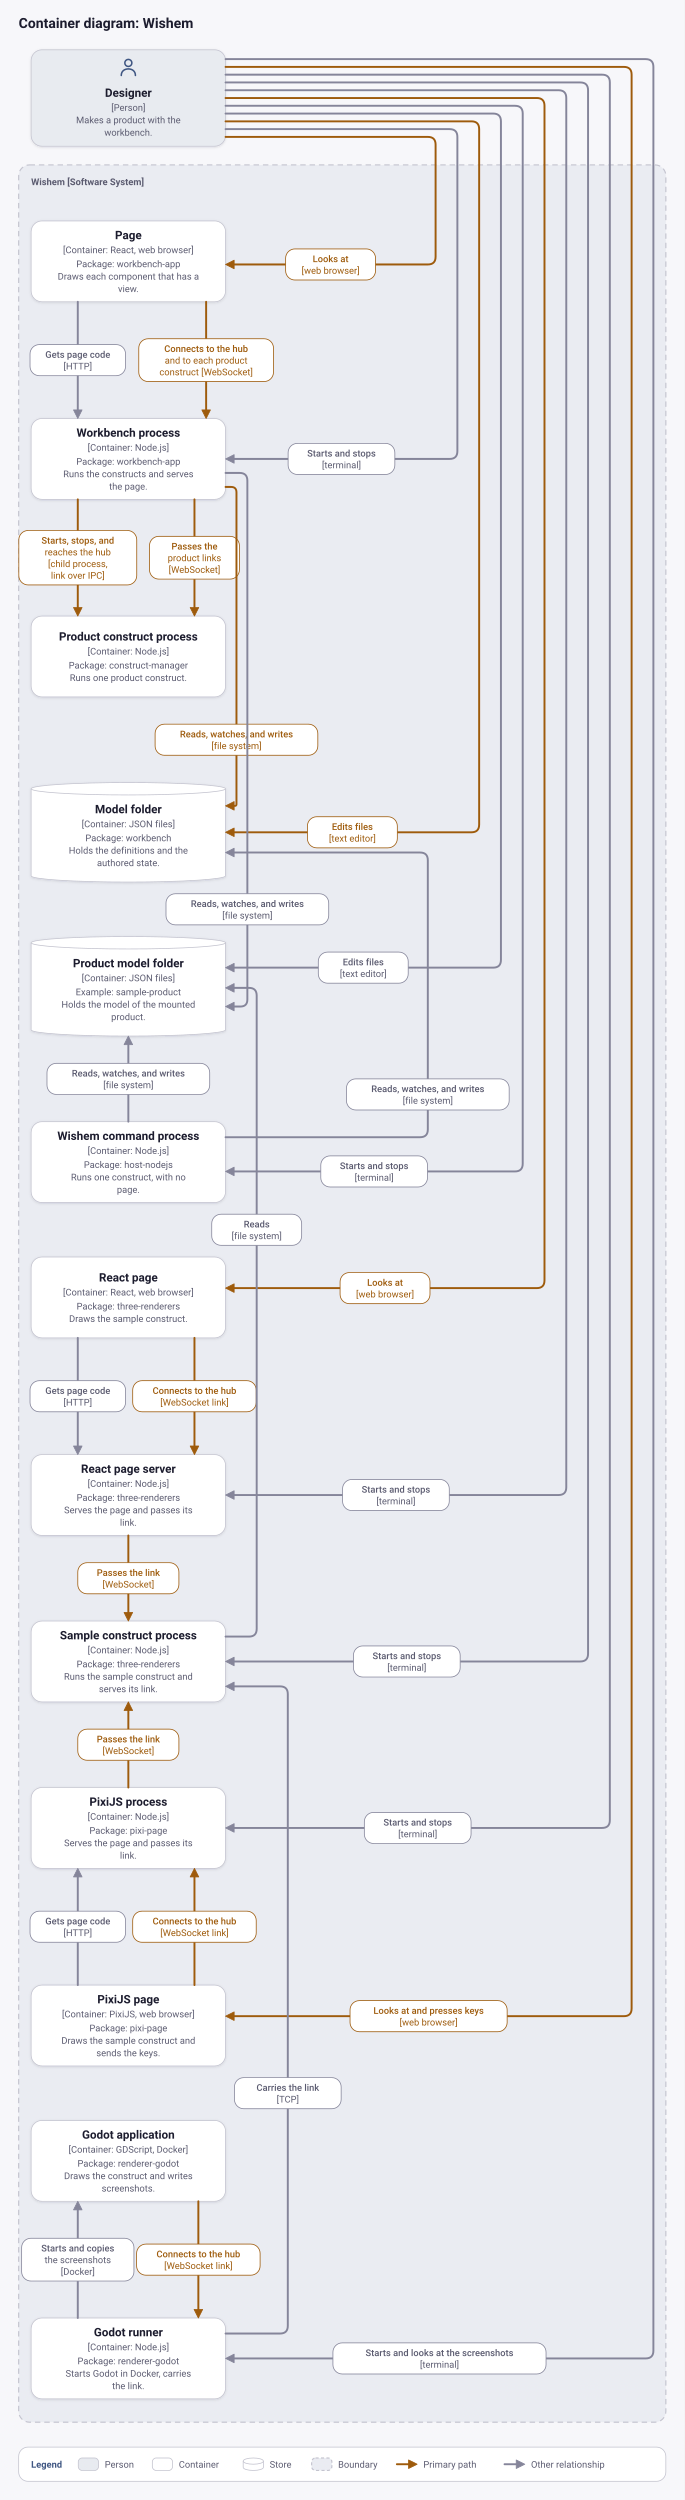
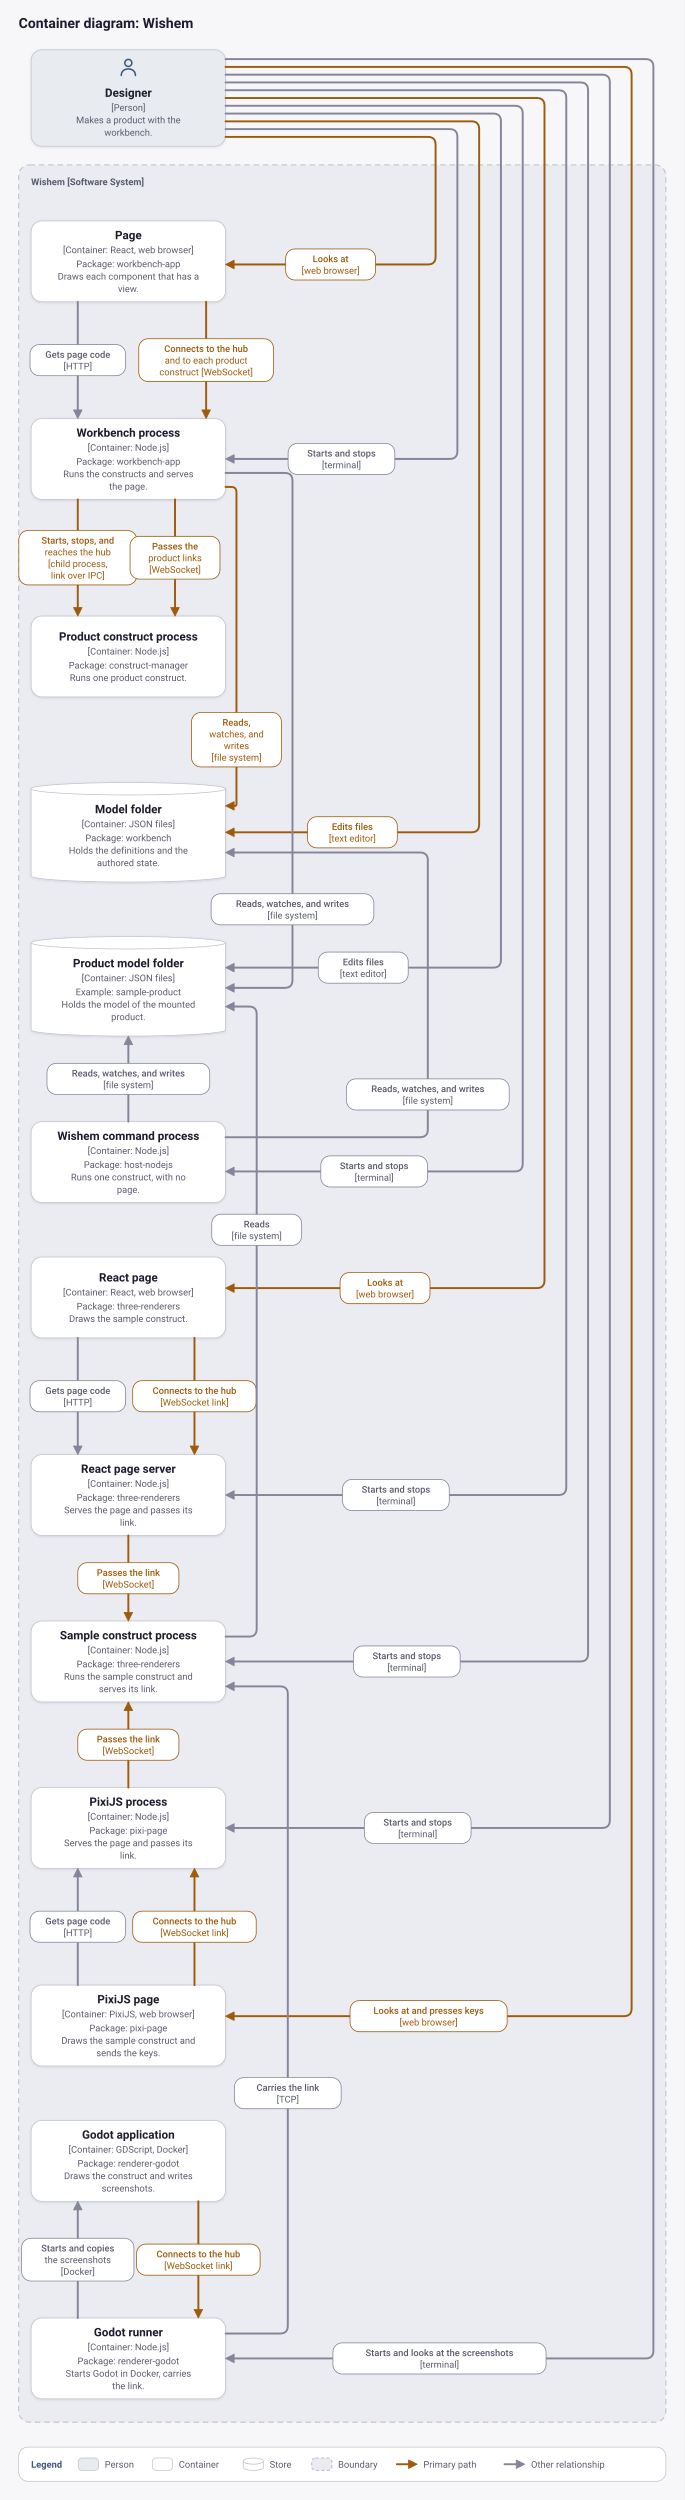
<svg xmlns="http://www.w3.org/2000/svg" viewBox="0 0 880 3214" width="880" height="3214" role="img" aria-labelledby="title desc">
  <defs>
    <filter id="shadow" x="-10%" y="-10%" width="120%" height="130%">
      <feDropShadow dx="0" dy="1" stdDeviation="2" flood-color="#17172a" flood-opacity="0.12" />
    </filter>
  </defs>
  <rect width="880" height="3214" fill="#f7f7fa" />
  <text x="24" y="36" font-family="system-ui, -apple-system, 'Segoe UI', Roboto, 'Helvetica Neue', Arial, sans-serif" font-weight="600" font-size="18" fill="#1c1c2e" text-anchor="start">Container diagram: Wishem</text>
  <rect x="24" y="212" width="832" height="2902" rx="14" fill="#eaecf2" stroke="#c4c4cf" stroke-width="1.5" stroke-dasharray="7 5" />
  <text x="40" y="238" font-family="system-ui, -apple-system, 'Segoe UI', Roboto, 'Helvetica Neue', Arial, sans-serif" font-weight="600" font-size="12" fill="#5b5b70" text-anchor="start">Wishem [Software System]</text>
  <rect x="40" y="64" width="250" height="124" rx="14" fill="#e8ebf0" stroke="#c4c4cf" filter="url(#shadow)" />
  <g transform="translate(151 72.5) scale(0.7)" fill="none" stroke="#3f5682" stroke-width="2.86" stroke-linecap="round" stroke-linejoin="round">
    <circle cx="20" cy="12" r="6.5" />
    <path d="M7 35c0-8 6-12 13-12s13 4 13 12" />
  </g>
  <text x="165" y="124.5" font-family="system-ui, -apple-system, 'Segoe UI', Roboto, 'Helvetica Neue', Arial, sans-serif" font-weight="600" font-size="15" fill="#1c1c2e" text-anchor="middle">Designer</text>
  <text x="165" y="142.5" font-family="system-ui, -apple-system, 'Segoe UI', Roboto, 'Helvetica Neue', Arial, sans-serif" font-weight="400" font-size="12" fill="#5b5b70" text-anchor="middle">[Person]</text>
  <text x="165" y="158.5" font-family="system-ui, -apple-system, 'Segoe UI', Roboto, 'Helvetica Neue', Arial, sans-serif" font-weight="400" font-size="12" fill="#5b5b70" text-anchor="middle">Makes a product with the</text>
  <text x="165" y="174.5" font-family="system-ui, -apple-system, 'Segoe UI', Roboto, 'Helvetica Neue', Arial, sans-serif" font-weight="400" font-size="12" fill="#5b5b70" text-anchor="middle">workbench.</text>
  <rect x="40" y="284" width="250" height="104" rx="14" fill="#ffffff" stroke="#c4c4cf" filter="url(#shadow)" />
  <text x="165" y="307.5" font-family="system-ui, -apple-system, 'Segoe UI', Roboto, 'Helvetica Neue', Arial, sans-serif" font-weight="600" font-size="15" fill="#1c1c2e" text-anchor="middle">Page</text>
  <text x="165" y="325.5" font-family="system-ui, -apple-system, 'Segoe UI', Roboto, 'Helvetica Neue', Arial, sans-serif" font-weight="400" font-size="12" fill="#5b5b70" text-anchor="middle">[Container: React, web browser]</text>
  <text x="165" y="343.5" font-family="system-ui, -apple-system, 'Segoe UI', Roboto, 'Helvetica Neue', Arial, sans-serif" font-weight="400" font-size="12" fill="#5b5b70" text-anchor="middle">Package: workbench-app</text>
  <text x="165" y="359.5" font-family="system-ui, -apple-system, 'Segoe UI', Roboto, 'Helvetica Neue', Arial, sans-serif" font-weight="400" font-size="12" fill="#5b5b70" text-anchor="middle">Draws each component that has a</text>
  <text x="165" y="375.5" font-family="system-ui, -apple-system, 'Segoe UI', Roboto, 'Helvetica Neue', Arial, sans-serif" font-weight="400" font-size="12" fill="#5b5b70" text-anchor="middle">view.</text>
  <rect x="40" y="538" width="250" height="104" rx="14" fill="#ffffff" stroke="#c4c4cf" filter="url(#shadow)" />
  <text x="165" y="561.5" font-family="system-ui, -apple-system, 'Segoe UI', Roboto, 'Helvetica Neue', Arial, sans-serif" font-weight="600" font-size="15" fill="#1c1c2e" text-anchor="middle">Workbench process</text>
  <text x="165" y="579.5" font-family="system-ui, -apple-system, 'Segoe UI', Roboto, 'Helvetica Neue', Arial, sans-serif" font-weight="400" font-size="12" fill="#5b5b70" text-anchor="middle">[Container: Node.js]</text>
  <text x="165" y="597.5" font-family="system-ui, -apple-system, 'Segoe UI', Roboto, 'Helvetica Neue', Arial, sans-serif" font-weight="400" font-size="12" fill="#5b5b70" text-anchor="middle">Package: workbench-app</text>
  <text x="165" y="613.5" font-family="system-ui, -apple-system, 'Segoe UI', Roboto, 'Helvetica Neue', Arial, sans-serif" font-weight="400" font-size="12" fill="#5b5b70" text-anchor="middle">Runs the constructs and serves</text>
  <text x="165" y="629.5" font-family="system-ui, -apple-system, 'Segoe UI', Roboto, 'Helvetica Neue', Arial, sans-serif" font-weight="400" font-size="12" fill="#5b5b70" text-anchor="middle">the page.</text>
  <rect x="40" y="792" width="250" height="104" rx="14" fill="#ffffff" stroke="#c4c4cf" filter="url(#shadow)" />
  <text x="165" y="823.5" font-family="system-ui, -apple-system, 'Segoe UI', Roboto, 'Helvetica Neue', Arial, sans-serif" font-weight="600" font-size="15" fill="#1c1c2e" text-anchor="middle">Product construct process</text>
  <text x="165" y="841.5" font-family="system-ui, -apple-system, 'Segoe UI', Roboto, 'Helvetica Neue', Arial, sans-serif" font-weight="400" font-size="12" fill="#5b5b70" text-anchor="middle">[Container: Node.js]</text>
  <text x="165" y="859.5" font-family="system-ui, -apple-system, 'Segoe UI', Roboto, 'Helvetica Neue', Arial, sans-serif" font-weight="400" font-size="12" fill="#5b5b70" text-anchor="middle">Package: construct-manager</text>
  <text x="165" y="875.5" font-family="system-ui, -apple-system, 'Segoe UI', Roboto, 'Helvetica Neue', Arial, sans-serif" font-weight="400" font-size="12" fill="#5b5b70" text-anchor="middle">Runs one product construct.</text>
  <path d="M40 1014 a125 8 0 0 1 250 0 v112 a125 8 0 0 1 -250 0 z" fill="#ffffff" stroke="#c4c4cf" filter="url(#shadow)" />
  <path d="M40 1014 a125 8 0 0 0 250 0" fill="none" stroke="#c4c4cf" />
  <text x="165" y="1045.5" font-family="system-ui, -apple-system, 'Segoe UI', Roboto, 'Helvetica Neue', Arial, sans-serif" font-weight="600" font-size="15" fill="#1c1c2e" text-anchor="middle">Model folder</text>
  <text x="165" y="1063.5" font-family="system-ui, -apple-system, 'Segoe UI', Roboto, 'Helvetica Neue', Arial, sans-serif" font-weight="400" font-size="12" fill="#5b5b70" text-anchor="middle">[Container: JSON files]</text>
  <text x="165" y="1081.5" font-family="system-ui, -apple-system, 'Segoe UI', Roboto, 'Helvetica Neue', Arial, sans-serif" font-weight="400" font-size="12" fill="#5b5b70" text-anchor="middle">Package: workbench</text>
  <text x="165" y="1097.5" font-family="system-ui, -apple-system, 'Segoe UI', Roboto, 'Helvetica Neue', Arial, sans-serif" font-weight="400" font-size="12" fill="#5b5b70" text-anchor="middle">Holds the definitions and the</text>
  <text x="165" y="1113.5" font-family="system-ui, -apple-system, 'Segoe UI', Roboto, 'Helvetica Neue', Arial, sans-serif" font-weight="400" font-size="12" fill="#5b5b70" text-anchor="middle">authored state.</text>
  <path d="M40 1212 a125 8 0 0 1 250 0 v112 a125 8 0 0 1 -250 0 z" fill="#ffffff" stroke="#c4c4cf" filter="url(#shadow)" />
  <path d="M40 1212 a125 8 0 0 0 250 0" fill="none" stroke="#c4c4cf" />
  <text x="165" y="1243.5" font-family="system-ui, -apple-system, 'Segoe UI', Roboto, 'Helvetica Neue', Arial, sans-serif" font-weight="600" font-size="15" fill="#1c1c2e" text-anchor="middle">Product model folder</text>
  <text x="165" y="1261.5" font-family="system-ui, -apple-system, 'Segoe UI', Roboto, 'Helvetica Neue', Arial, sans-serif" font-weight="400" font-size="12" fill="#5b5b70" text-anchor="middle">[Container: JSON files]</text>
  <text x="165" y="1279.5" font-family="system-ui, -apple-system, 'Segoe UI', Roboto, 'Helvetica Neue', Arial, sans-serif" font-weight="400" font-size="12" fill="#5b5b70" text-anchor="middle">Example: sample-product</text>
  <text x="165" y="1295.5" font-family="system-ui, -apple-system, 'Segoe UI', Roboto, 'Helvetica Neue', Arial, sans-serif" font-weight="400" font-size="12" fill="#5b5b70" text-anchor="middle">Holds the model of the mounted</text>
  <text x="165" y="1311.5" font-family="system-ui, -apple-system, 'Segoe UI', Roboto, 'Helvetica Neue', Arial, sans-serif" font-weight="400" font-size="12" fill="#5b5b70" text-anchor="middle">product.</text>
  <rect x="40" y="1442" width="250" height="104" rx="14" fill="#ffffff" stroke="#c4c4cf" filter="url(#shadow)" />
  <text x="165" y="1465.5" font-family="system-ui, -apple-system, 'Segoe UI', Roboto, 'Helvetica Neue', Arial, sans-serif" font-weight="600" font-size="15" fill="#1c1c2e" text-anchor="middle">Wishem command process</text>
  <text x="165" y="1483.5" font-family="system-ui, -apple-system, 'Segoe UI', Roboto, 'Helvetica Neue', Arial, sans-serif" font-weight="400" font-size="12" fill="#5b5b70" text-anchor="middle">[Container: Node.js]</text>
  <text x="165" y="1501.5" font-family="system-ui, -apple-system, 'Segoe UI', Roboto, 'Helvetica Neue', Arial, sans-serif" font-weight="400" font-size="12" fill="#5b5b70" text-anchor="middle">Package: host-nodejs</text>
  <text x="165" y="1517.5" font-family="system-ui, -apple-system, 'Segoe UI', Roboto, 'Helvetica Neue', Arial, sans-serif" font-weight="400" font-size="12" fill="#5b5b70" text-anchor="middle">Runs one construct, with no</text>
  <text x="165" y="1533.5" font-family="system-ui, -apple-system, 'Segoe UI', Roboto, 'Helvetica Neue', Arial, sans-serif" font-weight="400" font-size="12" fill="#5b5b70" text-anchor="middle">page.</text>
  <rect x="40" y="1616" width="250" height="104" rx="14" fill="#ffffff" stroke="#c4c4cf" filter="url(#shadow)" />
  <text x="165" y="1647.5" font-family="system-ui, -apple-system, 'Segoe UI', Roboto, 'Helvetica Neue', Arial, sans-serif" font-weight="600" font-size="15" fill="#1c1c2e" text-anchor="middle">React page</text>
  <text x="165" y="1665.5" font-family="system-ui, -apple-system, 'Segoe UI', Roboto, 'Helvetica Neue', Arial, sans-serif" font-weight="400" font-size="12" fill="#5b5b70" text-anchor="middle">[Container: React, web browser]</text>
  <text x="165" y="1683.5" font-family="system-ui, -apple-system, 'Segoe UI', Roboto, 'Helvetica Neue', Arial, sans-serif" font-weight="400" font-size="12" fill="#5b5b70" text-anchor="middle">Package: three-renderers</text>
  <text x="165" y="1699.5" font-family="system-ui, -apple-system, 'Segoe UI', Roboto, 'Helvetica Neue', Arial, sans-serif" font-weight="400" font-size="12" fill="#5b5b70" text-anchor="middle">Draws the sample construct.</text>
  <rect x="40" y="1870" width="250" height="104" rx="14" fill="#ffffff" stroke="#c4c4cf" filter="url(#shadow)" />
  <text x="165" y="1893.5" font-family="system-ui, -apple-system, 'Segoe UI', Roboto, 'Helvetica Neue', Arial, sans-serif" font-weight="600" font-size="15" fill="#1c1c2e" text-anchor="middle">React page server</text>
  <text x="165" y="1911.5" font-family="system-ui, -apple-system, 'Segoe UI', Roboto, 'Helvetica Neue', Arial, sans-serif" font-weight="400" font-size="12" fill="#5b5b70" text-anchor="middle">[Container: Node.js]</text>
  <text x="165" y="1929.5" font-family="system-ui, -apple-system, 'Segoe UI', Roboto, 'Helvetica Neue', Arial, sans-serif" font-weight="400" font-size="12" fill="#5b5b70" text-anchor="middle">Package: three-renderers</text>
  <text x="165" y="1945.5" font-family="system-ui, -apple-system, 'Segoe UI', Roboto, 'Helvetica Neue', Arial, sans-serif" font-weight="400" font-size="12" fill="#5b5b70" text-anchor="middle">Serves the page and passes its</text>
  <text x="165" y="1961.5" font-family="system-ui, -apple-system, 'Segoe UI', Roboto, 'Helvetica Neue', Arial, sans-serif" font-weight="400" font-size="12" fill="#5b5b70" text-anchor="middle">link.</text>
  <rect x="40" y="2084" width="250" height="104" rx="14" fill="#ffffff" stroke="#c4c4cf" filter="url(#shadow)" />
  <text x="165" y="2107.5" font-family="system-ui, -apple-system, 'Segoe UI', Roboto, 'Helvetica Neue', Arial, sans-serif" font-weight="600" font-size="15" fill="#1c1c2e" text-anchor="middle">Sample construct process</text>
  <text x="165" y="2125.5" font-family="system-ui, -apple-system, 'Segoe UI', Roboto, 'Helvetica Neue', Arial, sans-serif" font-weight="400" font-size="12" fill="#5b5b70" text-anchor="middle">[Container: Node.js]</text>
  <text x="165" y="2143.5" font-family="system-ui, -apple-system, 'Segoe UI', Roboto, 'Helvetica Neue', Arial, sans-serif" font-weight="400" font-size="12" fill="#5b5b70" text-anchor="middle">Package: three-renderers</text>
  <text x="165" y="2159.5" font-family="system-ui, -apple-system, 'Segoe UI', Roboto, 'Helvetica Neue', Arial, sans-serif" font-weight="400" font-size="12" fill="#5b5b70" text-anchor="middle">Runs the sample construct and</text>
  <text x="165" y="2175.5" font-family="system-ui, -apple-system, 'Segoe UI', Roboto, 'Helvetica Neue', Arial, sans-serif" font-weight="400" font-size="12" fill="#5b5b70" text-anchor="middle">serves its link.</text>
  <rect x="40" y="2298" width="250" height="104" rx="14" fill="#ffffff" stroke="#c4c4cf" filter="url(#shadow)" />
  <text x="165" y="2321.5" font-family="system-ui, -apple-system, 'Segoe UI', Roboto, 'Helvetica Neue', Arial, sans-serif" font-weight="600" font-size="15" fill="#1c1c2e" text-anchor="middle">PixiJS process</text>
  <text x="165" y="2339.5" font-family="system-ui, -apple-system, 'Segoe UI', Roboto, 'Helvetica Neue', Arial, sans-serif" font-weight="400" font-size="12" fill="#5b5b70" text-anchor="middle">[Container: Node.js]</text>
  <text x="165" y="2357.5" font-family="system-ui, -apple-system, 'Segoe UI', Roboto, 'Helvetica Neue', Arial, sans-serif" font-weight="400" font-size="12" fill="#5b5b70" text-anchor="middle">Package: pixi-page</text>
  <text x="165" y="2373.5" font-family="system-ui, -apple-system, 'Segoe UI', Roboto, 'Helvetica Neue', Arial, sans-serif" font-weight="400" font-size="12" fill="#5b5b70" text-anchor="middle">Serves the page and passes its</text>
  <text x="165" y="2389.5" font-family="system-ui, -apple-system, 'Segoe UI', Roboto, 'Helvetica Neue', Arial, sans-serif" font-weight="400" font-size="12" fill="#5b5b70" text-anchor="middle">link.</text>
  <rect x="40" y="2552" width="250" height="104" rx="14" fill="#ffffff" stroke="#c4c4cf" filter="url(#shadow)" />
  <text x="165" y="2575.5" font-family="system-ui, -apple-system, 'Segoe UI', Roboto, 'Helvetica Neue', Arial, sans-serif" font-weight="600" font-size="15" fill="#1c1c2e" text-anchor="middle">PixiJS page</text>
  <text x="165" y="2593.5" font-family="system-ui, -apple-system, 'Segoe UI', Roboto, 'Helvetica Neue', Arial, sans-serif" font-weight="400" font-size="12" fill="#5b5b70" text-anchor="middle">[Container: PixiJS, web browser]</text>
  <text x="165" y="2611.5" font-family="system-ui, -apple-system, 'Segoe UI', Roboto, 'Helvetica Neue', Arial, sans-serif" font-weight="400" font-size="12" fill="#5b5b70" text-anchor="middle">Package: pixi-page</text>
  <text x="165" y="2627.5" font-family="system-ui, -apple-system, 'Segoe UI', Roboto, 'Helvetica Neue', Arial, sans-serif" font-weight="400" font-size="12" fill="#5b5b70" text-anchor="middle">Draws the sample construct and</text>
  <text x="165" y="2643.5" font-family="system-ui, -apple-system, 'Segoe UI', Roboto, 'Helvetica Neue', Arial, sans-serif" font-weight="400" font-size="12" fill="#5b5b70" text-anchor="middle">sends the keys.</text>
  <rect x="40" y="2726" width="250" height="104" rx="14" fill="#ffffff" stroke="#c4c4cf" filter="url(#shadow)" />
  <text x="165" y="2749.5" font-family="system-ui, -apple-system, 'Segoe UI', Roboto, 'Helvetica Neue', Arial, sans-serif" font-weight="600" font-size="15" fill="#1c1c2e" text-anchor="middle">Godot application</text>
  <text x="165" y="2767.5" font-family="system-ui, -apple-system, 'Segoe UI', Roboto, 'Helvetica Neue', Arial, sans-serif" font-weight="400" font-size="12" fill="#5b5b70" text-anchor="middle">[Container: GDScript, Docker]</text>
  <text x="165" y="2785.5" font-family="system-ui, -apple-system, 'Segoe UI', Roboto, 'Helvetica Neue', Arial, sans-serif" font-weight="400" font-size="12" fill="#5b5b70" text-anchor="middle">Package: renderer-godot</text>
  <text x="165" y="2801.5" font-family="system-ui, -apple-system, 'Segoe UI', Roboto, 'Helvetica Neue', Arial, sans-serif" font-weight="400" font-size="12" fill="#5b5b70" text-anchor="middle">Draws the construct and writes</text>
  <text x="165" y="2817.5" font-family="system-ui, -apple-system, 'Segoe UI', Roboto, 'Helvetica Neue', Arial, sans-serif" font-weight="400" font-size="12" fill="#5b5b70" text-anchor="middle">screenshots.</text>
  <rect x="40" y="2980" width="250" height="104" rx="14" fill="#ffffff" stroke="#c4c4cf" filter="url(#shadow)" />
  <text x="165" y="3003.5" font-family="system-ui, -apple-system, 'Segoe UI', Roboto, 'Helvetica Neue', Arial, sans-serif" font-weight="600" font-size="15" fill="#1c1c2e" text-anchor="middle">Godot runner</text>
  <text x="165" y="3021.5" font-family="system-ui, -apple-system, 'Segoe UI', Roboto, 'Helvetica Neue', Arial, sans-serif" font-weight="400" font-size="12" fill="#5b5b70" text-anchor="middle">[Container: Node.js]</text>
  <text x="165" y="3039.5" font-family="system-ui, -apple-system, 'Segoe UI', Roboto, 'Helvetica Neue', Arial, sans-serif" font-weight="400" font-size="12" fill="#5b5b70" text-anchor="middle">Package: renderer-godot</text>
  <text x="165" y="3055.5" font-family="system-ui, -apple-system, 'Segoe UI', Roboto, 'Helvetica Neue', Arial, sans-serif" font-weight="400" font-size="12" fill="#5b5b70" text-anchor="middle">Starts Godot in Docker, carries</text>
  <text x="165" y="3071.5" font-family="system-ui, -apple-system, 'Segoe UI', Roboto, 'Helvetica Neue', Arial, sans-serif" font-weight="400" font-size="12" fill="#5b5b70" text-anchor="middle">the link.</text>
  <path d="M290 176 L550 176 Q560 176 560 186 L560 330 Q560 340 550 340 L300 340" fill="none" stroke="#9e5b0c" stroke-width="2.5" stroke-linecap="round" stroke-linejoin="round" />
  <polygon points="290,340 301,334.5 301,345.5" fill="#9e5b0c" stroke="#9e5b0c" stroke-width="1" stroke-linejoin="round" />
  <rect x="367.2" y="320" width="115.6" height="40" rx="12" fill="#ffffff" stroke="#9e5b0c" />
  <text x="425" y="337" font-family="system-ui, -apple-system, 'Segoe UI', Roboto, 'Helvetica Neue', Arial, sans-serif" font-weight="500" font-size="12" fill="#9e5b0c" text-anchor="middle">Looks at</text>
  <text x="425" y="352" font-family="system-ui, -apple-system, 'Segoe UI', Roboto, 'Helvetica Neue', Arial, sans-serif" font-weight="400" font-size="12" fill="#9e5b0c" text-anchor="middle">[web browser]</text>
  <path d="M290 166 L578 166 Q588 166 588 176 L588 580 Q588 590 578 590 L300 590" fill="none" stroke="#85859a" stroke-width="2.5" stroke-linecap="round" stroke-linejoin="round" />
  <polygon points="290,590 301,584.5 301,595.5" fill="#85859a" stroke="#85859a" stroke-width="1" stroke-linejoin="round" />
  <rect x="370.4" y="570" width="137.2" height="40" rx="12" fill="#ffffff" stroke="#85859a" />
  <text x="439" y="587" font-family="system-ui, -apple-system, 'Segoe UI', Roboto, 'Helvetica Neue', Arial, sans-serif" font-weight="500" font-size="12" fill="#5b5b70" text-anchor="middle">Starts and stops</text>
  <text x="439" y="602" font-family="system-ui, -apple-system, 'Segoe UI', Roboto, 'Helvetica Neue', Arial, sans-serif" font-weight="400" font-size="12" fill="#5b5b70" text-anchor="middle">[terminal]</text>
  <path d="M290 156 L606 156 Q616 156 616 166 L616 1060 Q616 1070 606 1070 L300 1070" fill="none" stroke="#9e5b0c" stroke-width="2.5" stroke-linecap="round" stroke-linejoin="round" />
  <polygon points="290,1070 301,1064.5 301,1075.5" fill="#9e5b0c" stroke="#9e5b0c" stroke-width="1" stroke-linejoin="round" />
  <rect x="395.2" y="1050" width="115.6" height="40" rx="12" fill="#ffffff" stroke="#9e5b0c" />
  <text x="453" y="1067" font-family="system-ui, -apple-system, 'Segoe UI', Roboto, 'Helvetica Neue', Arial, sans-serif" font-weight="500" font-size="12" fill="#9e5b0c" text-anchor="middle">Edits files</text>
  <text x="453" y="1082" font-family="system-ui, -apple-system, 'Segoe UI', Roboto, 'Helvetica Neue', Arial, sans-serif" font-weight="400" font-size="12" fill="#9e5b0c" text-anchor="middle">[text editor]</text>
  <path d="M290 146 L634 146 Q644 146 644 156 L644 1234 Q644 1244 634 1244 L300 1244" fill="none" stroke="#85859a" stroke-width="2.5" stroke-linecap="round" stroke-linejoin="round" />
  <polygon points="290,1244 301,1238.5 301,1249.5" fill="#85859a" stroke="#85859a" stroke-width="1" stroke-linejoin="round" />
  <rect x="409.2" y="1224" width="115.6" height="40" rx="12" fill="#ffffff" stroke="#85859a" />
  <text x="467" y="1241" font-family="system-ui, -apple-system, 'Segoe UI', Roboto, 'Helvetica Neue', Arial, sans-serif" font-weight="500" font-size="12" fill="#5b5b70" text-anchor="middle">Edits files</text>
  <text x="467" y="1256" font-family="system-ui, -apple-system, 'Segoe UI', Roboto, 'Helvetica Neue', Arial, sans-serif" font-weight="400" font-size="12" fill="#5b5b70" text-anchor="middle">[text editor]</text>
  <path d="M290 136 L662 136 Q672 136 672 146 L672 1496 Q672 1506 662 1506 L300 1506" fill="none" stroke="#85859a" stroke-width="2.5" stroke-linecap="round" stroke-linejoin="round" />
  <polygon points="290,1506 301,1500.5 301,1511.5" fill="#85859a" stroke="#85859a" stroke-width="1" stroke-linejoin="round" />
  <rect x="412.4" y="1486" width="137.2" height="40" rx="12" fill="#ffffff" stroke="#85859a" />
  <text x="481" y="1503" font-family="system-ui, -apple-system, 'Segoe UI', Roboto, 'Helvetica Neue', Arial, sans-serif" font-weight="500" font-size="12" fill="#5b5b70" text-anchor="middle">Starts and stops</text>
  <text x="481" y="1518" font-family="system-ui, -apple-system, 'Segoe UI', Roboto, 'Helvetica Neue', Arial, sans-serif" font-weight="400" font-size="12" fill="#5b5b70" text-anchor="middle">[terminal]</text>
  <path d="M290 126 L690 126 Q700 126 700 136 L700 1646 Q700 1656 690 1656 L300 1656" fill="none" stroke="#9e5b0c" stroke-width="2.5" stroke-linecap="round" stroke-linejoin="round" />
  <polygon points="290,1656 301,1650.5 301,1661.5" fill="#9e5b0c" stroke="#9e5b0c" stroke-width="1" stroke-linejoin="round" />
  <rect x="437.2" y="1636" width="115.6" height="40" rx="12" fill="#ffffff" stroke="#9e5b0c" />
  <text x="495" y="1653" font-family="system-ui, -apple-system, 'Segoe UI', Roboto, 'Helvetica Neue', Arial, sans-serif" font-weight="500" font-size="12" fill="#9e5b0c" text-anchor="middle">Looks at</text>
  <text x="495" y="1668" font-family="system-ui, -apple-system, 'Segoe UI', Roboto, 'Helvetica Neue', Arial, sans-serif" font-weight="400" font-size="12" fill="#9e5b0c" text-anchor="middle">[web browser]</text>
  <path d="M290 116 L718 116 Q728 116 728 126 L728 1912 Q728 1922 718 1922 L300 1922" fill="none" stroke="#85859a" stroke-width="2.5" stroke-linecap="round" stroke-linejoin="round" />
  <polygon points="290,1922 301,1916.5 301,1927.5" fill="#85859a" stroke="#85859a" stroke-width="1" stroke-linejoin="round" />
  <rect x="440.4" y="1902" width="137.2" height="40" rx="12" fill="#ffffff" stroke="#85859a" />
  <text x="509" y="1919" font-family="system-ui, -apple-system, 'Segoe UI', Roboto, 'Helvetica Neue', Arial, sans-serif" font-weight="500" font-size="12" fill="#5b5b70" text-anchor="middle">Starts and stops</text>
  <text x="509" y="1934" font-family="system-ui, -apple-system, 'Segoe UI', Roboto, 'Helvetica Neue', Arial, sans-serif" font-weight="400" font-size="12" fill="#5b5b70" text-anchor="middle">[terminal]</text>
  <path d="M290 106 L746 106 Q756 106 756 116 L756 2126 Q756 2136 746 2136 L300 2136" fill="none" stroke="#85859a" stroke-width="2.5" stroke-linecap="round" stroke-linejoin="round" />
  <polygon points="290,2136 301,2130.5 301,2141.5" fill="#85859a" stroke="#85859a" stroke-width="1" stroke-linejoin="round" />
  <rect x="454.4" y="2116" width="137.2" height="40" rx="12" fill="#ffffff" stroke="#85859a" />
  <text x="523" y="2133" font-family="system-ui, -apple-system, 'Segoe UI', Roboto, 'Helvetica Neue', Arial, sans-serif" font-weight="500" font-size="12" fill="#5b5b70" text-anchor="middle">Starts and stops</text>
  <text x="523" y="2148" font-family="system-ui, -apple-system, 'Segoe UI', Roboto, 'Helvetica Neue', Arial, sans-serif" font-weight="400" font-size="12" fill="#5b5b70" text-anchor="middle">[terminal]</text>
  <path d="M290 96 L774 96 Q784 96 784 106 L784 2340 Q784 2350 774 2350 L300 2350" fill="none" stroke="#85859a" stroke-width="2.5" stroke-linecap="round" stroke-linejoin="round" />
  <polygon points="290,2350 301,2344.5 301,2355.5" fill="#85859a" stroke="#85859a" stroke-width="1" stroke-linejoin="round" />
  <rect x="468.4" y="2330" width="137.2" height="40" rx="12" fill="#ffffff" stroke="#85859a" />
  <text x="537" y="2347" font-family="system-ui, -apple-system, 'Segoe UI', Roboto, 'Helvetica Neue', Arial, sans-serif" font-weight="500" font-size="12" fill="#5b5b70" text-anchor="middle">Starts and stops</text>
  <text x="537" y="2362" font-family="system-ui, -apple-system, 'Segoe UI', Roboto, 'Helvetica Neue', Arial, sans-serif" font-weight="400" font-size="12" fill="#5b5b70" text-anchor="middle">[terminal]</text>
  <path d="M290 86 L802 86 Q812 86 812 96 L812 2582 Q812 2592 802 2592 L300 2592" fill="none" stroke="#9e5b0c" stroke-width="2.5" stroke-linecap="round" stroke-linejoin="round" />
  <polygon points="290,2592 301,2586.5 301,2597.5" fill="#9e5b0c" stroke="#9e5b0c" stroke-width="1" stroke-linejoin="round" />
  <rect x="450" y="2572" width="202" height="40" rx="12" fill="#ffffff" stroke="#9e5b0c" />
  <text x="551" y="2589" font-family="system-ui, -apple-system, 'Segoe UI', Roboto, 'Helvetica Neue', Arial, sans-serif" font-weight="500" font-size="12" fill="#9e5b0c" text-anchor="middle">Looks at and presses keys</text>
  <text x="551" y="2604" font-family="system-ui, -apple-system, 'Segoe UI', Roboto, 'Helvetica Neue', Arial, sans-serif" font-weight="400" font-size="12" fill="#9e5b0c" text-anchor="middle">[web browser]</text>
  <path d="M290 76 L830 76 Q840 76 840 86 L840 3022 Q840 3032 830 3032 L300 3032" fill="none" stroke="#85859a" stroke-width="2.5" stroke-linecap="round" stroke-linejoin="round" />
  <polygon points="290,3032 301,3026.5 301,3037.5" fill="#85859a" stroke="#85859a" stroke-width="1" stroke-linejoin="round" />
  <rect x="428" y="3012" width="274" height="40" rx="12" fill="#ffffff" stroke="#85859a" />
  <text x="565" y="3029" font-family="system-ui, -apple-system, 'Segoe UI', Roboto, 'Helvetica Neue', Arial, sans-serif" font-weight="500" font-size="12" fill="#5b5b70" text-anchor="middle">Starts and looks at the screenshots</text>
  <text x="565" y="3044" font-family="system-ui, -apple-system, 'Segoe UI', Roboto, 'Helvetica Neue', Arial, sans-serif" font-weight="400" font-size="12" fill="#5b5b70" text-anchor="middle">[terminal]</text>
  <path d="M100 388 L100 528" fill="none" stroke="#85859a" stroke-width="2.5" stroke-linecap="round" stroke-linejoin="round" />
  <polygon points="100,538 94.5,527 105.5,527" fill="#85859a" stroke="#85859a" stroke-width="1" stroke-linejoin="round" />
  <rect x="38.6" y="443" width="122.8" height="40" rx="12" fill="#ffffff" stroke="#85859a" />
  <text x="100" y="460" font-family="system-ui, -apple-system, 'Segoe UI', Roboto, 'Helvetica Neue', Arial, sans-serif" font-weight="500" font-size="12" fill="#5b5b70" text-anchor="middle">Gets page code</text>
  <text x="100" y="475" font-family="system-ui, -apple-system, 'Segoe UI', Roboto, 'Helvetica Neue', Arial, sans-serif" font-weight="400" font-size="12" fill="#5b5b70" text-anchor="middle">[HTTP]</text>
  <path d="M265 388 L265 528" fill="none" stroke="#9e5b0c" stroke-width="2.5" stroke-linecap="round" stroke-linejoin="round" />
  <polygon points="265,538 259.5,527 270.5,527" fill="#9e5b0c" stroke="#9e5b0c" stroke-width="1" stroke-linejoin="round" />
  <rect x="178.4" y="435.5" width="173.2" height="55" rx="12" fill="#ffffff" stroke="#9e5b0c" />
  <text x="265" y="452.5" font-family="system-ui, -apple-system, 'Segoe UI', Roboto, 'Helvetica Neue', Arial, sans-serif" font-weight="500" font-size="12" fill="#9e5b0c" text-anchor="middle">Connects to the hub</text>
  <text x="265" y="467.5" font-family="system-ui, -apple-system, 'Segoe UI', Roboto, 'Helvetica Neue', Arial, sans-serif" font-weight="400" font-size="12" fill="#9e5b0c" text-anchor="middle">and to each product</text>
  <text x="265" y="482.5" font-family="system-ui, -apple-system, 'Segoe UI', Roboto, 'Helvetica Neue', Arial, sans-serif" font-weight="400" font-size="12" fill="#9e5b0c" text-anchor="middle">construct [WebSocket]</text>
  <path d="M100 642 L100 782" fill="none" stroke="#9e5b0c" stroke-width="2.5" stroke-linecap="round" stroke-linejoin="round" />
  <polygon points="100,792 94.5,781 105.5,781" fill="#9e5b0c" stroke="#9e5b0c" stroke-width="1" stroke-linejoin="round" />
  <rect x="24.2" y="682" width="151.6" height="70" rx="12" fill="#ffffff" stroke="#9e5b0c" />
  <text x="100" y="699" font-family="system-ui, -apple-system, 'Segoe UI', Roboto, 'Helvetica Neue', Arial, sans-serif" font-weight="500" font-size="12" fill="#9e5b0c" text-anchor="middle">Starts, stops, and</text>
  <text x="100" y="714" font-family="system-ui, -apple-system, 'Segoe UI', Roboto, 'Helvetica Neue', Arial, sans-serif" font-weight="400" font-size="12" fill="#9e5b0c" text-anchor="middle">reaches the hub</text>
  <text x="100" y="729" font-family="system-ui, -apple-system, 'Segoe UI', Roboto, 'Helvetica Neue', Arial, sans-serif" font-weight="400" font-size="12" fill="#9e5b0c" text-anchor="middle">[child process,</text>
  <text x="100" y="744" font-family="system-ui, -apple-system, 'Segoe UI', Roboto, 'Helvetica Neue', Arial, sans-serif" font-weight="400" font-size="12" fill="#9e5b0c" text-anchor="middle">link over IPC]</text>
-   <path d="M250 642 L250 782" fill="none" stroke="#9e5b0c" stroke-width="2.5" stroke-linecap="round" stroke-linejoin="round" />
-   <polygon points="250,792 244.5,781 255.5,781" fill="#9e5b0c" stroke="#9e5b0c" stroke-width="1" stroke-linejoin="round" />
-   <rect x="192.2" y="689.5" width="115.6" height="55" rx="12" fill="#ffffff" stroke="#9e5b0c" />
-   <text x="250" y="706.5" font-family="system-ui, -apple-system, 'Segoe UI', Roboto, 'Helvetica Neue', Arial, sans-serif" font-weight="500" font-size="12" fill="#9e5b0c" text-anchor="middle">Passes the</text>
-   <text x="250" y="721.5" font-family="system-ui, -apple-system, 'Segoe UI', Roboto, 'Helvetica Neue', Arial, sans-serif" font-weight="400" font-size="12" fill="#9e5b0c" text-anchor="middle">product links</text>
-   <text x="250" y="736.5" font-family="system-ui, -apple-system, 'Segoe UI', Roboto, 'Helvetica Neue', Arial, sans-serif" font-weight="400" font-size="12" fill="#9e5b0c" text-anchor="middle">[WebSocket]</text>
+   <path d="M225 642 L225 782" fill="none" stroke="#9e5b0c" stroke-width="2.5" stroke-linecap="round" stroke-linejoin="round" />
+   <polygon points="225,792 219.5,781 230.5,781" fill="#9e5b0c" stroke="#9e5b0c" stroke-width="1" stroke-linejoin="round" />
+   <rect x="167.2" y="689.5" width="115.6" height="55" rx="12" fill="#ffffff" stroke="#9e5b0c" />
+   <text x="225" y="706.5" font-family="system-ui, -apple-system, 'Segoe UI', Roboto, 'Helvetica Neue', Arial, sans-serif" font-weight="500" font-size="12" fill="#9e5b0c" text-anchor="middle">Passes the</text>
+   <text x="225" y="721.5" font-family="system-ui, -apple-system, 'Segoe UI', Roboto, 'Helvetica Neue', Arial, sans-serif" font-weight="400" font-size="12" fill="#9e5b0c" text-anchor="middle">product links</text>
+   <text x="225" y="736.5" font-family="system-ui, -apple-system, 'Segoe UI', Roboto, 'Helvetica Neue', Arial, sans-serif" font-weight="400" font-size="12" fill="#9e5b0c" text-anchor="middle">[WebSocket]</text>
  <path d="M290 626 L297 626 Q304 626 304 633 L304 1034 Q304 1036 302 1036 L300 1036" fill="none" stroke="#9e5b0c" stroke-width="2.5" stroke-linecap="round" stroke-linejoin="round" />
  <polygon points="290,1036 301,1030.5 301,1041.5" fill="#9e5b0c" stroke="#9e5b0c" stroke-width="1" stroke-linejoin="round" />
-   <rect x="199.4" y="931" width="209.2" height="40" rx="12" fill="#ffffff" stroke="#9e5b0c" />
-   <text x="304" y="948" font-family="system-ui, -apple-system, 'Segoe UI', Roboto, 'Helvetica Neue', Arial, sans-serif" font-weight="500" font-size="12" fill="#9e5b0c" text-anchor="middle">Reads, watches, and writes</text>
-   <text x="304" y="963" font-family="system-ui, -apple-system, 'Segoe UI', Roboto, 'Helvetica Neue', Arial, sans-serif" font-weight="400" font-size="12" fill="#9e5b0c" text-anchor="middle">[file system]</text>
-   <path d="M290 608 L308 608 Q318 608 318 618 L318 1285 Q318 1294 309 1294 L300 1294" fill="none" stroke="#85859a" stroke-width="2.5" stroke-linecap="round" stroke-linejoin="round" />
-   <polygon points="290,1294 301,1288.5 301,1299.5" fill="#85859a" stroke="#85859a" stroke-width="1" stroke-linejoin="round" />
-   <rect x="213.4" y="1149" width="209.2" height="40" rx="12" fill="#ffffff" stroke="#85859a" />
-   <text x="318" y="1166" font-family="system-ui, -apple-system, 'Segoe UI', Roboto, 'Helvetica Neue', Arial, sans-serif" font-weight="500" font-size="12" fill="#5b5b70" text-anchor="middle">Reads, watches, and writes</text>
-   <text x="318" y="1181" font-family="system-ui, -apple-system, 'Segoe UI', Roboto, 'Helvetica Neue', Arial, sans-serif" font-weight="400" font-size="12" fill="#5b5b70" text-anchor="middle">[file system]</text>
+   <rect x="246.2" y="916" width="115.6" height="70" rx="12" fill="#ffffff" stroke="#9e5b0c" />
+   <text x="304" y="933" font-family="system-ui, -apple-system, 'Segoe UI', Roboto, 'Helvetica Neue', Arial, sans-serif" font-weight="500" font-size="12" fill="#9e5b0c" text-anchor="middle">Reads,</text>
+   <text x="304" y="948" font-family="system-ui, -apple-system, 'Segoe UI', Roboto, 'Helvetica Neue', Arial, sans-serif" font-weight="400" font-size="12" fill="#9e5b0c" text-anchor="middle">watches, and</text>
+   <text x="304" y="963" font-family="system-ui, -apple-system, 'Segoe UI', Roboto, 'Helvetica Neue', Arial, sans-serif" font-weight="400" font-size="12" fill="#9e5b0c" text-anchor="middle">writes</text>
+   <text x="304" y="978" font-family="system-ui, -apple-system, 'Segoe UI', Roboto, 'Helvetica Neue', Arial, sans-serif" font-weight="400" font-size="12" fill="#9e5b0c" text-anchor="middle">[file system]</text>
+   <path d="M290 608 L366 608 Q376 608 376 618 L376 1260 Q376 1270 366 1270 L300 1270" fill="none" stroke="#85859a" stroke-width="2.5" stroke-linecap="round" stroke-linejoin="round" />
+   <polygon points="290,1270 301,1264.5 301,1275.5" fill="#85859a" stroke="#85859a" stroke-width="1" stroke-linejoin="round" />
+   <rect x="271.4" y="1149" width="209.2" height="40" rx="12" fill="#ffffff" stroke="#85859a" />
+   <text x="376" y="1166" font-family="system-ui, -apple-system, 'Segoe UI', Roboto, 'Helvetica Neue', Arial, sans-serif" font-weight="500" font-size="12" fill="#5b5b70" text-anchor="middle">Reads, watches, and writes</text>
+   <text x="376" y="1181" font-family="system-ui, -apple-system, 'Segoe UI', Roboto, 'Helvetica Neue', Arial, sans-serif" font-weight="400" font-size="12" fill="#5b5b70" text-anchor="middle">[file system]</text>
  <path d="M165 1442 L165 1342" fill="none" stroke="#85859a" stroke-width="2.5" stroke-linecap="round" stroke-linejoin="round" />
  <polygon points="165,1332 170.5,1343 159.5,1343" fill="#85859a" stroke="#85859a" stroke-width="1" stroke-linejoin="round" />
  <rect x="60.4" y="1367" width="209.2" height="40" rx="12" fill="#ffffff" stroke="#85859a" />
  <text x="165" y="1384" font-family="system-ui, -apple-system, 'Segoe UI', Roboto, 'Helvetica Neue', Arial, sans-serif" font-weight="500" font-size="12" fill="#5b5b70" text-anchor="middle">Reads, watches, and writes</text>
  <text x="165" y="1399" font-family="system-ui, -apple-system, 'Segoe UI', Roboto, 'Helvetica Neue', Arial, sans-serif" font-weight="400" font-size="12" fill="#5b5b70" text-anchor="middle">[file system]</text>
  <path d="M290 1462 L540 1462 Q550 1462 550 1452 L550 1106 Q550 1096 540 1096 L300 1096" fill="none" stroke="#85859a" stroke-width="2.5" stroke-linecap="round" stroke-linejoin="round" />
  <polygon points="290,1096 301,1090.5 301,1101.5" fill="#85859a" stroke="#85859a" stroke-width="1" stroke-linejoin="round" />
  <rect x="445.4" y="1387" width="209.2" height="40" rx="12" fill="#ffffff" stroke="#85859a" />
  <text x="550" y="1404" font-family="system-ui, -apple-system, 'Segoe UI', Roboto, 'Helvetica Neue', Arial, sans-serif" font-weight="500" font-size="12" fill="#5b5b70" text-anchor="middle">Reads, watches, and writes</text>
  <text x="550" y="1419" font-family="system-ui, -apple-system, 'Segoe UI', Roboto, 'Helvetica Neue', Arial, sans-serif" font-weight="400" font-size="12" fill="#5b5b70" text-anchor="middle">[file system]</text>
  <path d="M100 1720 L100 1860" fill="none" stroke="#85859a" stroke-width="2.5" stroke-linecap="round" stroke-linejoin="round" />
  <polygon points="100,1870 94.5,1859 105.5,1859" fill="#85859a" stroke="#85859a" stroke-width="1" stroke-linejoin="round" />
  <rect x="38.6" y="1775" width="122.8" height="40" rx="12" fill="#ffffff" stroke="#85859a" />
  <text x="100" y="1792" font-family="system-ui, -apple-system, 'Segoe UI', Roboto, 'Helvetica Neue', Arial, sans-serif" font-weight="500" font-size="12" fill="#5b5b70" text-anchor="middle">Gets page code</text>
  <text x="100" y="1807" font-family="system-ui, -apple-system, 'Segoe UI', Roboto, 'Helvetica Neue', Arial, sans-serif" font-weight="400" font-size="12" fill="#5b5b70" text-anchor="middle">[HTTP]</text>
  <path d="M250 1720 L250 1860" fill="none" stroke="#9e5b0c" stroke-width="2.5" stroke-linecap="round" stroke-linejoin="round" />
  <polygon points="250,1870 244.5,1859 255.5,1859" fill="#9e5b0c" stroke="#9e5b0c" stroke-width="1" stroke-linejoin="round" />
  <rect x="170.6" y="1775" width="158.8" height="40" rx="12" fill="#ffffff" stroke="#9e5b0c" />
  <text x="250" y="1792" font-family="system-ui, -apple-system, 'Segoe UI', Roboto, 'Helvetica Neue', Arial, sans-serif" font-weight="500" font-size="12" fill="#9e5b0c" text-anchor="middle">Connects to the hub</text>
  <text x="250" y="1807" font-family="system-ui, -apple-system, 'Segoe UI', Roboto, 'Helvetica Neue', Arial, sans-serif" font-weight="400" font-size="12" fill="#9e5b0c" text-anchor="middle">[WebSocket link]</text>
  <path d="M165 1974 L165 2074" fill="none" stroke="#9e5b0c" stroke-width="2.5" stroke-linecap="round" stroke-linejoin="round" />
  <polygon points="165,2084 159.5,2073 170.5,2073" fill="#9e5b0c" stroke="#9e5b0c" stroke-width="1" stroke-linejoin="round" />
  <rect x="100" y="2009" width="130" height="40" rx="12" fill="#ffffff" stroke="#9e5b0c" />
  <text x="165" y="2026" font-family="system-ui, -apple-system, 'Segoe UI', Roboto, 'Helvetica Neue', Arial, sans-serif" font-weight="500" font-size="12" fill="#9e5b0c" text-anchor="middle">Passes the link</text>
  <text x="165" y="2041" font-family="system-ui, -apple-system, 'Segoe UI', Roboto, 'Helvetica Neue', Arial, sans-serif" font-weight="400" font-size="12" fill="#9e5b0c" text-anchor="middle">[WebSocket]</text>
-   <path d="M290 2104 L320 2104 Q330 2104 330 2094 L330 1280 Q330 1270 320 1270 L300 1270" fill="none" stroke="#85859a" stroke-width="2.5" stroke-linecap="round" stroke-linejoin="round" />
-   <polygon points="290,1270 301,1264.5 301,1275.5" fill="#85859a" stroke="#85859a" stroke-width="1" stroke-linejoin="round" />
+   <path d="M290 2104 L320 2104 Q330 2104 330 2094 L330 1304 Q330 1294 320 1294 L300 1294" fill="none" stroke="#85859a" stroke-width="2.5" stroke-linecap="round" stroke-linejoin="round" />
+   <polygon points="290,1294 301,1288.5 301,1299.5" fill="#85859a" stroke="#85859a" stroke-width="1" stroke-linejoin="round" />
  <rect x="272.2" y="1561" width="115.6" height="40" rx="12" fill="#ffffff" stroke="#85859a" />
  <text x="330" y="1578" font-family="system-ui, -apple-system, 'Segoe UI', Roboto, 'Helvetica Neue', Arial, sans-serif" font-weight="500" font-size="12" fill="#5b5b70" text-anchor="middle">Reads</text>
  <text x="330" y="1593" font-family="system-ui, -apple-system, 'Segoe UI', Roboto, 'Helvetica Neue', Arial, sans-serif" font-weight="400" font-size="12" fill="#5b5b70" text-anchor="middle">[file system]</text>
  <path d="M165 2298 L165 2198" fill="none" stroke="#9e5b0c" stroke-width="2.5" stroke-linecap="round" stroke-linejoin="round" />
  <polygon points="165,2188 170.5,2199 159.5,2199" fill="#9e5b0c" stroke="#9e5b0c" stroke-width="1" stroke-linejoin="round" />
  <rect x="100" y="2223" width="130" height="40" rx="12" fill="#ffffff" stroke="#9e5b0c" />
  <text x="165" y="2240" font-family="system-ui, -apple-system, 'Segoe UI', Roboto, 'Helvetica Neue', Arial, sans-serif" font-weight="500" font-size="12" fill="#9e5b0c" text-anchor="middle">Passes the link</text>
  <text x="165" y="2255" font-family="system-ui, -apple-system, 'Segoe UI', Roboto, 'Helvetica Neue', Arial, sans-serif" font-weight="400" font-size="12" fill="#9e5b0c" text-anchor="middle">[WebSocket]</text>
  <path d="M100 2552 L100 2412" fill="none" stroke="#85859a" stroke-width="2.5" stroke-linecap="round" stroke-linejoin="round" />
  <polygon points="100,2402 105.5,2413 94.5,2413" fill="#85859a" stroke="#85859a" stroke-width="1" stroke-linejoin="round" />
  <rect x="38.6" y="2457" width="122.8" height="40" rx="12" fill="#ffffff" stroke="#85859a" />
  <text x="100" y="2474" font-family="system-ui, -apple-system, 'Segoe UI', Roboto, 'Helvetica Neue', Arial, sans-serif" font-weight="500" font-size="12" fill="#5b5b70" text-anchor="middle">Gets page code</text>
  <text x="100" y="2489" font-family="system-ui, -apple-system, 'Segoe UI', Roboto, 'Helvetica Neue', Arial, sans-serif" font-weight="400" font-size="12" fill="#5b5b70" text-anchor="middle">[HTTP]</text>
  <path d="M250 2552 L250 2412" fill="none" stroke="#9e5b0c" stroke-width="2.5" stroke-linecap="round" stroke-linejoin="round" />
  <polygon points="250,2402 255.5,2413 244.5,2413" fill="#9e5b0c" stroke="#9e5b0c" stroke-width="1" stroke-linejoin="round" />
  <rect x="170.6" y="2457" width="158.8" height="40" rx="12" fill="#ffffff" stroke="#9e5b0c" />
  <text x="250" y="2474" font-family="system-ui, -apple-system, 'Segoe UI', Roboto, 'Helvetica Neue', Arial, sans-serif" font-weight="500" font-size="12" fill="#9e5b0c" text-anchor="middle">Connects to the hub</text>
  <text x="250" y="2489" font-family="system-ui, -apple-system, 'Segoe UI', Roboto, 'Helvetica Neue', Arial, sans-serif" font-weight="400" font-size="12" fill="#9e5b0c" text-anchor="middle">[WebSocket link]</text>
  <path d="M100 2980 L100 2840" fill="none" stroke="#85859a" stroke-width="2.5" stroke-linecap="round" stroke-linejoin="round" />
  <polygon points="100,2830 105.5,2841 94.5,2841" fill="#85859a" stroke="#85859a" stroke-width="1" stroke-linejoin="round" />
  <rect x="27.8" y="2877.5" width="144.4" height="55" rx="12" fill="#ffffff" stroke="#85859a" />
  <text x="100" y="2894.5" font-family="system-ui, -apple-system, 'Segoe UI', Roboto, 'Helvetica Neue', Arial, sans-serif" font-weight="500" font-size="12" fill="#5b5b70" text-anchor="middle">Starts and copies</text>
  <text x="100" y="2909.5" font-family="system-ui, -apple-system, 'Segoe UI', Roboto, 'Helvetica Neue', Arial, sans-serif" font-weight="400" font-size="12" fill="#5b5b70" text-anchor="middle">the screenshots</text>
  <text x="100" y="2924.5" font-family="system-ui, -apple-system, 'Segoe UI', Roboto, 'Helvetica Neue', Arial, sans-serif" font-weight="400" font-size="12" fill="#5b5b70" text-anchor="middle">[Docker]</text>
  <path d="M255 2830 L255 2970" fill="none" stroke="#9e5b0c" stroke-width="2.5" stroke-linecap="round" stroke-linejoin="round" />
  <polygon points="255,2980 249.5,2969 260.5,2969" fill="#9e5b0c" stroke="#9e5b0c" stroke-width="1" stroke-linejoin="round" />
  <rect x="175.6" y="2885" width="158.8" height="40" rx="12" fill="#ffffff" stroke="#9e5b0c" />
  <text x="255" y="2902" font-family="system-ui, -apple-system, 'Segoe UI', Roboto, 'Helvetica Neue', Arial, sans-serif" font-weight="500" font-size="12" fill="#9e5b0c" text-anchor="middle">Connects to the hub</text>
  <text x="255" y="2917" font-family="system-ui, -apple-system, 'Segoe UI', Roboto, 'Helvetica Neue', Arial, sans-serif" font-weight="400" font-size="12" fill="#9e5b0c" text-anchor="middle">[WebSocket link]</text>
  <path d="M290 3000 L360 3000 Q370 3000 370 2990 L370 2178 Q370 2168 360 2168 L300 2168" fill="none" stroke="#85859a" stroke-width="2.5" stroke-linecap="round" stroke-linejoin="round" />
  <polygon points="290,2168 301,2162.5 301,2173.5" fill="#85859a" stroke="#85859a" stroke-width="1" stroke-linejoin="round" />
  <rect x="301.4" y="2671" width="137.2" height="40" rx="12" fill="#ffffff" stroke="#85859a" />
  <text x="370" y="2688" font-family="system-ui, -apple-system, 'Segoe UI', Roboto, 'Helvetica Neue', Arial, sans-serif" font-weight="500" font-size="12" fill="#5b5b70" text-anchor="middle">Carries the link</text>
  <text x="370" y="2703" font-family="system-ui, -apple-system, 'Segoe UI', Roboto, 'Helvetica Neue', Arial, sans-serif" font-weight="400" font-size="12" fill="#5b5b70" text-anchor="middle">[TCP]</text>
  <rect x="24" y="3146" width="832" height="44" rx="12" fill="#ffffff" stroke="#c4c4cf" />
  <text x="40" y="3172.5" font-family="system-ui, -apple-system, 'Segoe UI', Roboto, 'Helvetica Neue', Arial, sans-serif" font-weight="600" font-size="12" fill="#3f5682" text-anchor="start">Legend</text>
  <rect x="100.64" y="3160" width="26" height="16" rx="5" fill="#e8ebf0" stroke="#c4c4cf" />
  <text x="134.64" y="3172.5" font-family="system-ui, -apple-system, 'Segoe UI', Roboto, 'Helvetica Neue', Arial, sans-serif" font-weight="400" font-size="12" fill="#5b5b70" text-anchor="start">Person</text>
  <rect x="195.84" y="3160" width="26" height="16" rx="5" fill="#ffffff" stroke="#c4c4cf" />
  <text x="229.84" y="3172.5" font-family="system-ui, -apple-system, 'Segoe UI', Roboto, 'Helvetica Neue', Arial, sans-serif" font-weight="400" font-size="12" fill="#5b5b70" text-anchor="start">Container</text>
  <path d="M312.64 3164 a13 4 0 0 1 26 0 v8 a13 4 0 0 1 -26 0 z" fill="#ffffff" stroke="#c4c4cf" />
  <path d="M312.64 3164 a13 4 0 0 0 26 0" fill="none" stroke="#c4c4cf" />
  <text x="346.64" y="3172.5" font-family="system-ui, -apple-system, 'Segoe UI', Roboto, 'Helvetica Neue', Arial, sans-serif" font-weight="400" font-size="12" fill="#5b5b70" text-anchor="start">Store</text>
  <rect x="400.64" y="3160" width="26" height="16" rx="5" fill="#eaecf2" stroke="#c4c4cf" stroke-width="1.5" stroke-dasharray="4 3" />
  <text x="434.64" y="3172.5" font-family="system-ui, -apple-system, 'Segoe UI', Roboto, 'Helvetica Neue', Arial, sans-serif" font-weight="400" font-size="12" fill="#5b5b70" text-anchor="start">Boundary</text>
  <path d="M510.24 3168 L526.24 3168" stroke="#9e5b0c" stroke-width="2.5" stroke-linecap="round" />
  <polygon points="536.24,3168 525.24,3173.5 525.24,3162.5" fill="#9e5b0c" stroke="#9e5b0c" stroke-width="1" stroke-linejoin="round" />
  <text x="544.24" y="3172.5" font-family="system-ui, -apple-system, 'Segoe UI', Roboto, 'Helvetica Neue', Arial, sans-serif" font-weight="400" font-size="12" fill="#5b5b70" text-anchor="start">Primary path</text>
  <path d="M648.64 3168 L664.64 3168" stroke="#85859a" stroke-width="2.5" stroke-linecap="round" />
  <polygon points="674.64,3168 663.64,3173.5 663.64,3162.5" fill="#85859a" stroke="#85859a" stroke-width="1" stroke-linejoin="round" />
  <text x="682.64" y="3172.5" font-family="system-ui, -apple-system, 'Segoe UI', Roboto, 'Helvetica Neue', Arial, sans-serif" font-weight="400" font-size="12" fill="#5b5b70" text-anchor="start">Other relationship</text>
</svg>
